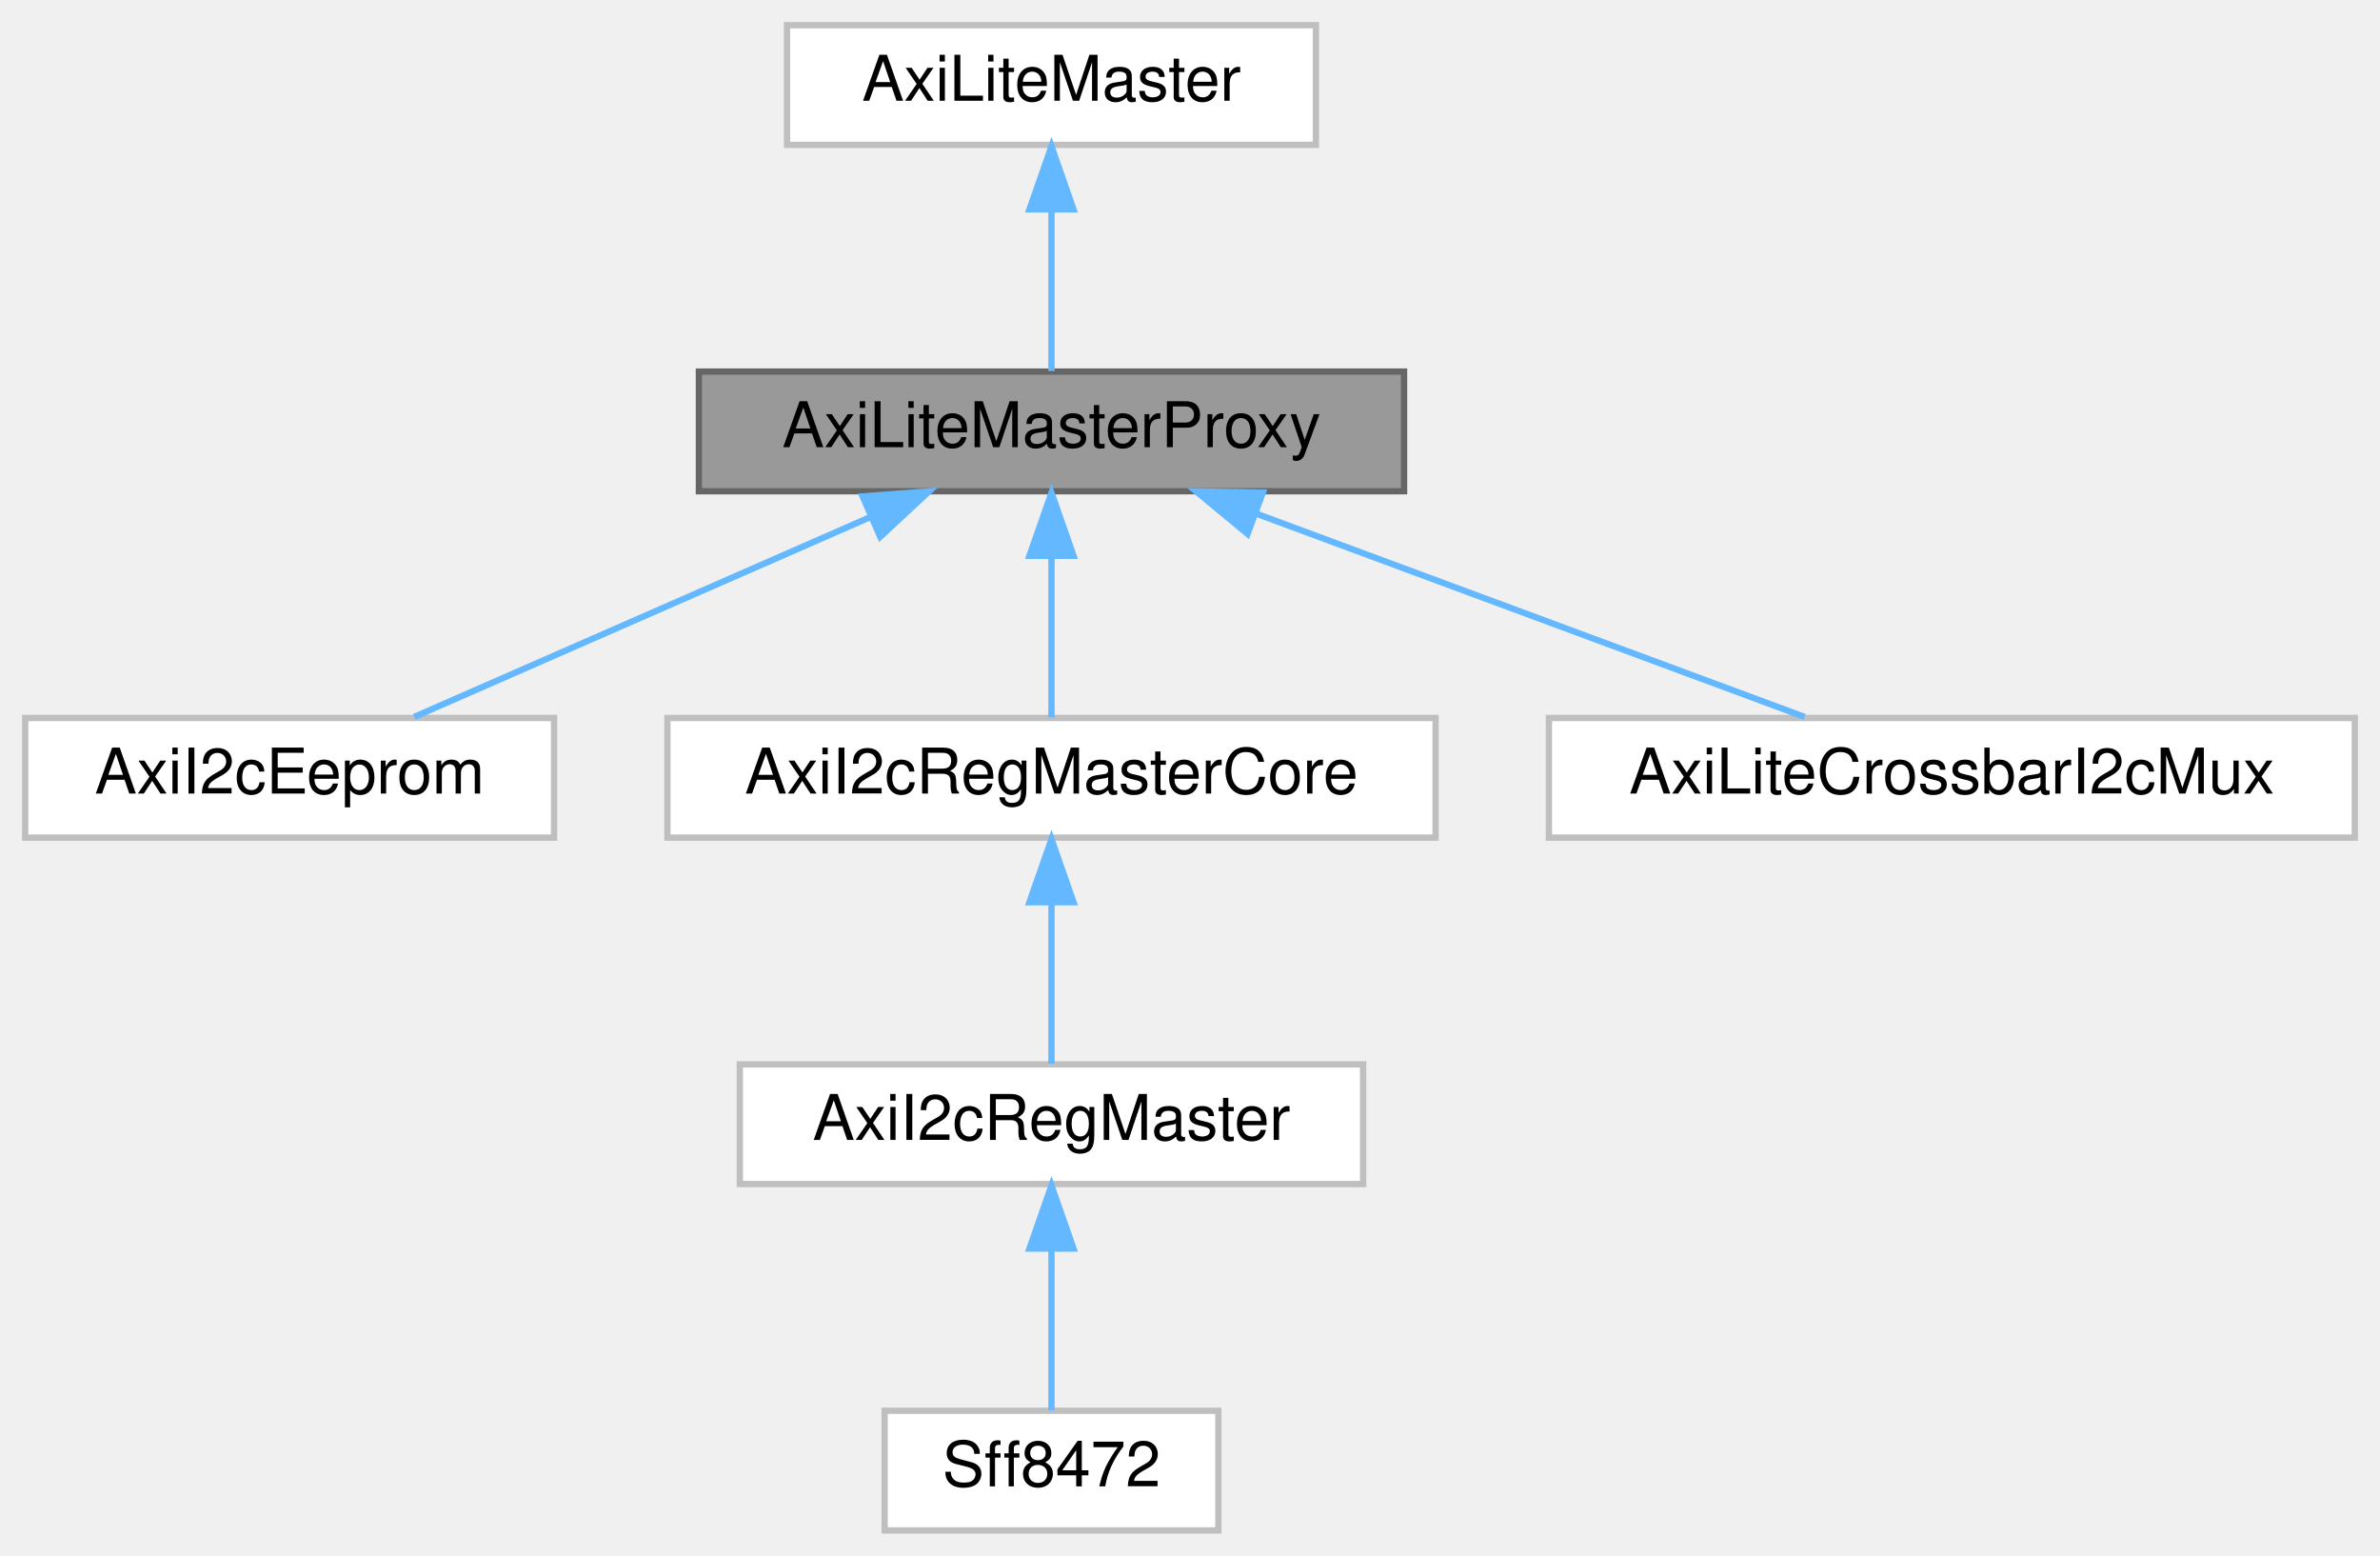
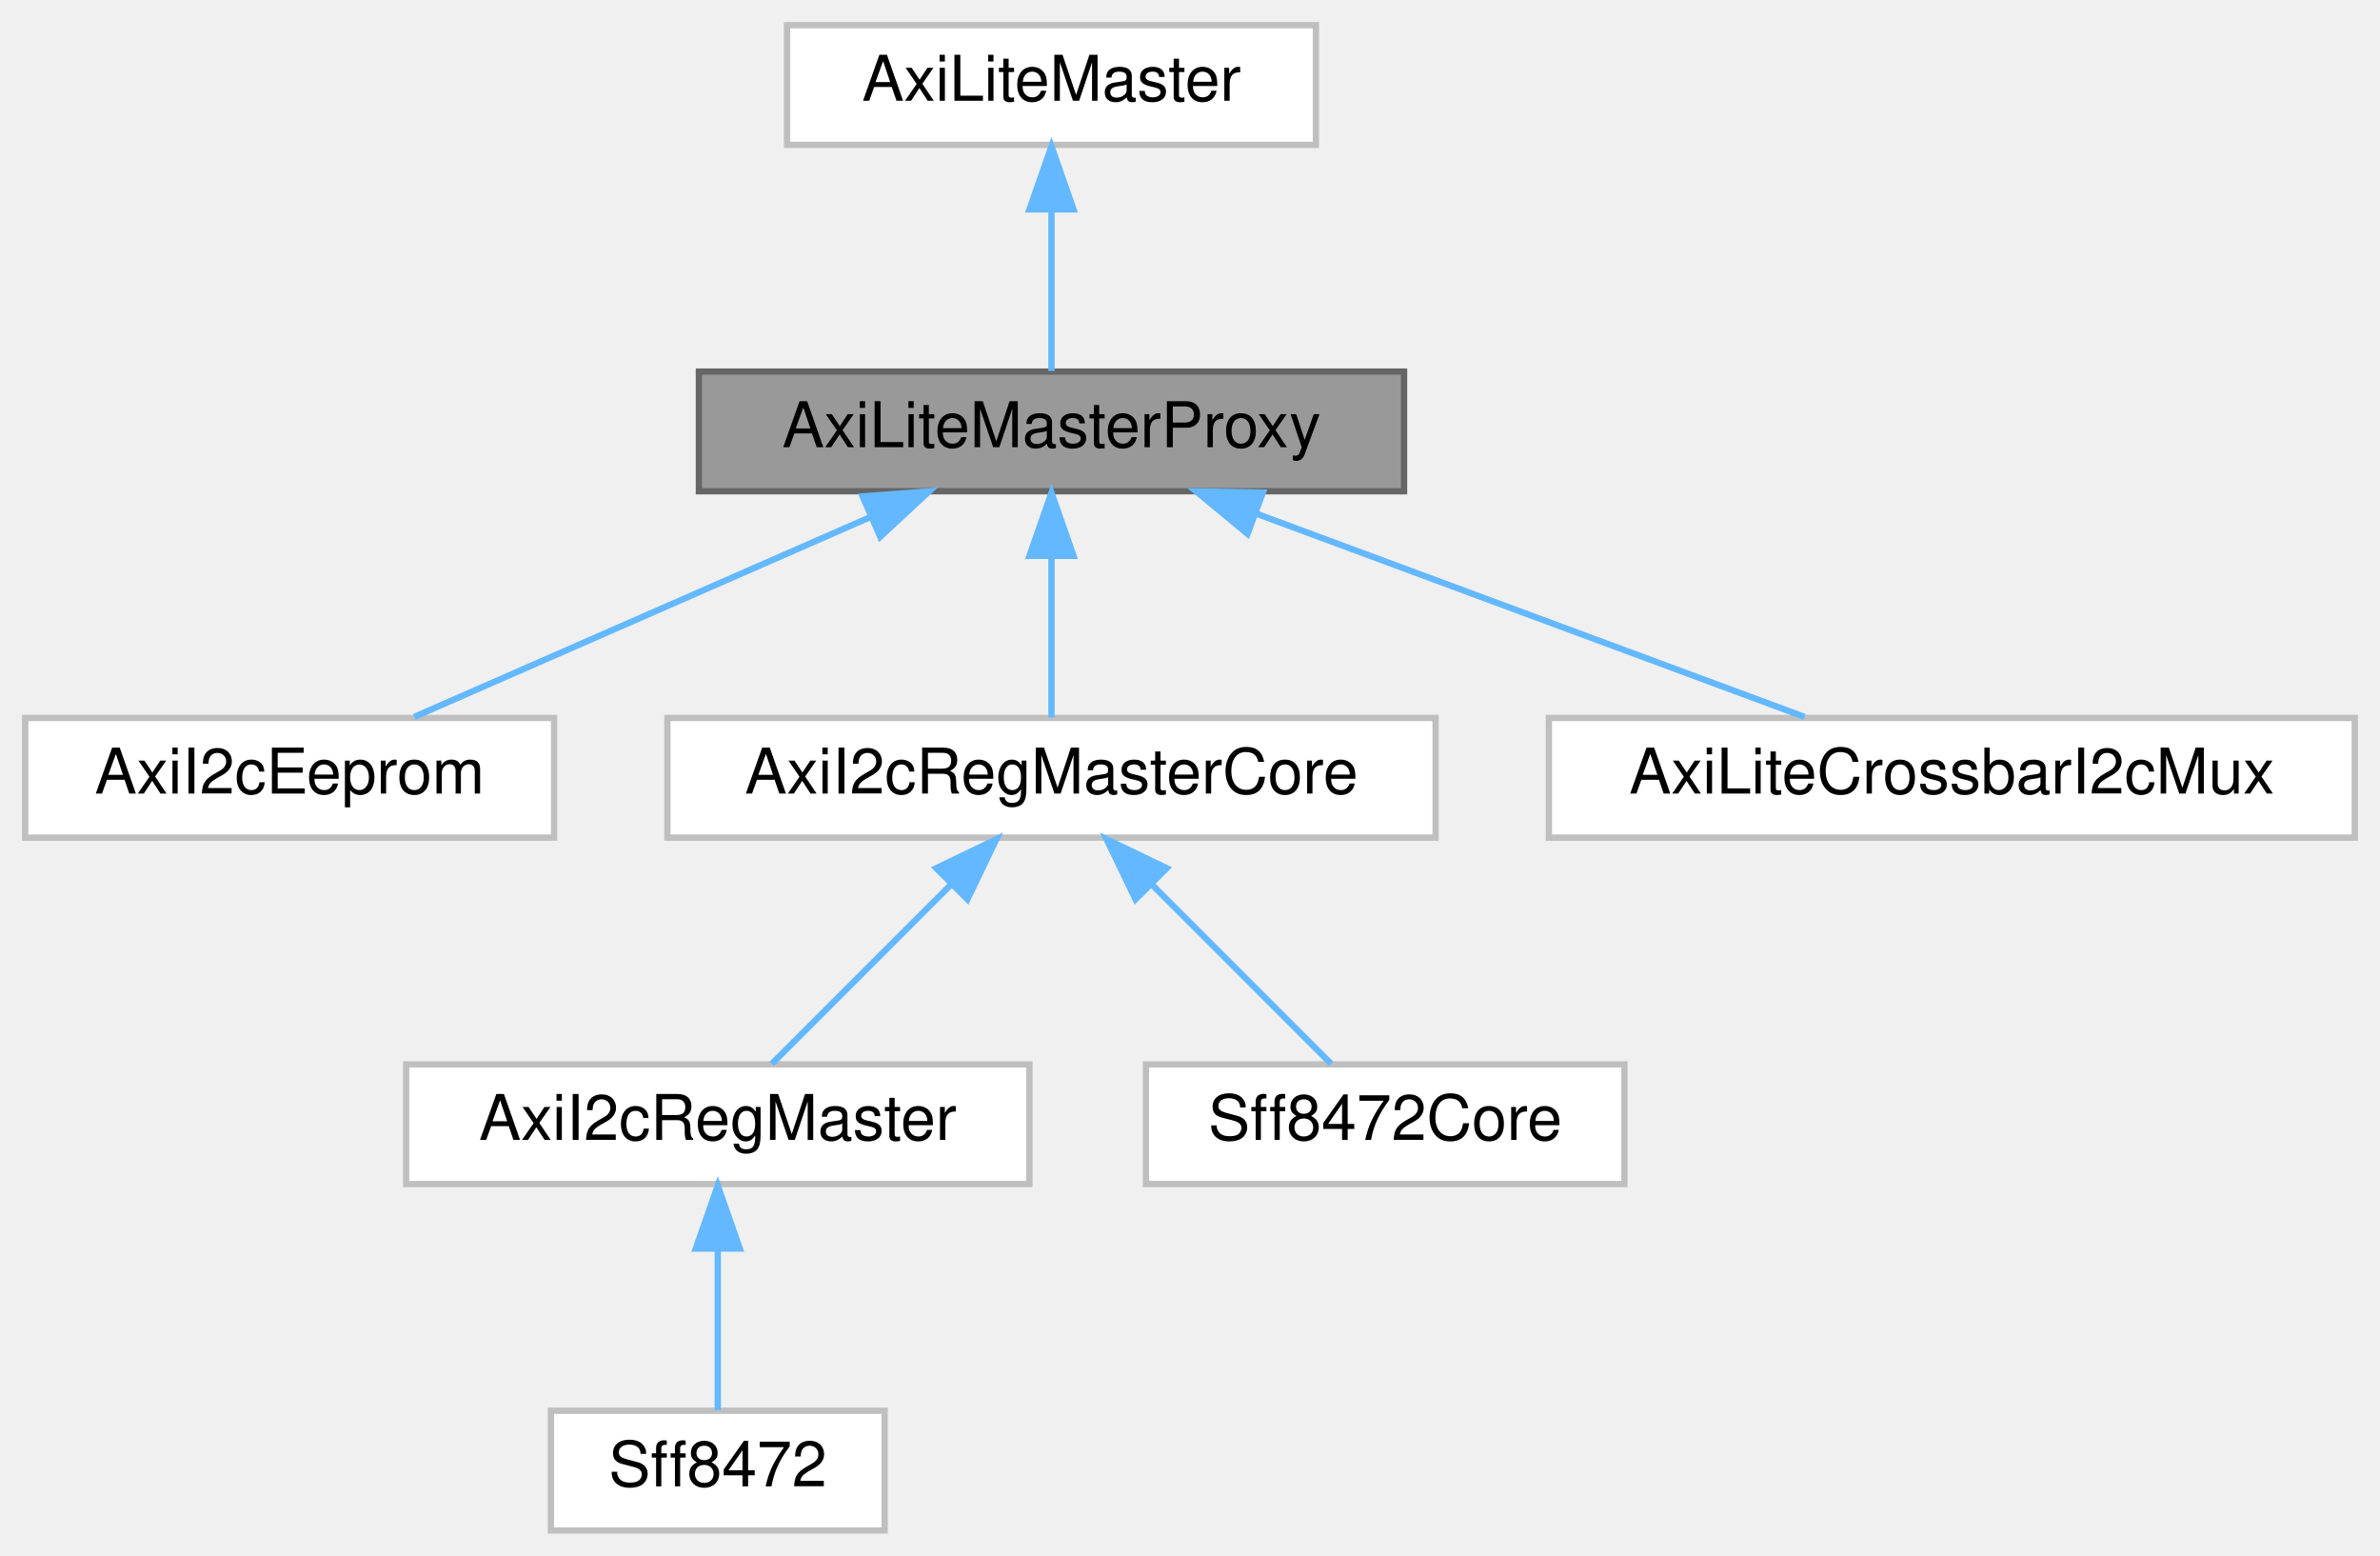
<svg xmlns="http://www.w3.org/2000/svg" xmlns:xlink="http://www.w3.org/1999/xlink" width="378pt" height="247pt" viewBox="0.00 0.00 378.00 247.00">
  <g id="graph0" class="graph" transform="scale(1 1) rotate(0) translate(4 243)">
    <g id="Node000001" class="node">
      <g id="a_Node000001">
        <a xlink:title=" ">
          <polygon fill="#999999" stroke="#666666" points="219,-184 107,-184 107,-165 219,-165 219,-184" />
          <text text-anchor="middle" x="163" y="-172" font-family="Helvetica,sans-Serif" font-size="10.00">AxiLiteMasterProxy</text>
        </a>
      </g>
    </g>
    <g id="Node000003" class="node">
      <g id="a_Node000003">
        <a xlink:href="classAxiI2cEeprom.html" target="_top" xlink:title=" ">
          <polygon fill="white" stroke="#bfbfbf" points="84,-129 0,-129 0,-110 84,-110 84,-129" />
          <text text-anchor="middle" x="42" y="-117" font-family="Helvetica,sans-Serif" font-size="10.00">AxiI2cEeprom</text>
        </a>
      </g>
    </g>
    <g id="edge2_Node000001_Node000003" class="edge">
      <g id="a_edge2_Node000001_Node000003">
        <a xlink:title=" ">
          <path fill="none" stroke="#63b8ff" d="M134.23,-160.9C111.88,-151.11 81.48,-137.79 61.79,-129.17" />
          <polygon fill="#63b8ff" stroke="#63b8ff" points="133,-164.18 143.56,-164.98 135.8,-157.77 133,-164.18" />
        </a>
      </g>
    </g>
    <g id="Node000004" class="node">
      <g id="a_Node000004">
        <a xlink:href="classAxiI2cRegMasterCore.html" target="_top" xlink:title=" ">
          <polygon fill="white" stroke="#bfbfbf" points="224,-129 102,-129 102,-110 224,-110 224,-129" />
          <text text-anchor="middle" x="163" y="-117" font-family="Helvetica,sans-Serif" font-size="10.00">AxiI2cRegMasterCore</text>
        </a>
      </g>
    </g>
    <g id="edge3_Node000001_Node000004" class="edge">
      <g id="a_edge3_Node000001_Node000004">
        <a xlink:title=" ">
          <path fill="none" stroke="#63b8ff" d="M163,-154.66C163,-145.93 163,-135.99 163,-129.09" />
          <polygon fill="#63b8ff" stroke="#63b8ff" points="159.5,-154.75 163,-164.75 166.5,-154.75 159.5,-154.75" />
        </a>
      </g>
    </g>
-     <g id="Node000007" class="node">
-       <g id="a_Node000007">
+     <g id="Node000008" class="node">
+       <g id="a_Node000008">
        <a xlink:href="classAxiLiteCrossbarI2cMux.html" target="_top" xlink:title=" ">
          <polygon fill="white" stroke="#bfbfbf" points="370,-129 242,-129 242,-110 370,-110 370,-129" />
          <text text-anchor="middle" x="306" y="-117" font-family="Helvetica,sans-Serif" font-size="10.00">AxiLiteCrossbarI2cMux</text>
        </a>
      </g>
    </g>
-     <g id="edge6_Node000001_Node000007" class="edge">
-       <g id="a_edge6_Node000001_Node000007">
+     <g id="edge7_Node000001_Node000008" class="edge">
+       <g id="a_edge7_Node000001_Node000008">
        <a xlink:title=" ">
          <path fill="none" stroke="#63b8ff" d="M195.59,-161.42C222.12,-151.59 258.93,-137.95 282.61,-129.17" />
          <polygon fill="#63b8ff" stroke="#63b8ff" points="194.14,-158.23 185.98,-164.98 196.57,-164.79 194.14,-158.23" />
        </a>
      </g>
    </g>
    <g id="Node000002" class="node">
      <g id="a_Node000002">
        <a xlink:href="classAxiLiteMaster.html" target="_top" xlink:title=" ">
          <polygon fill="white" stroke="#bfbfbf" points="205,-239 121,-239 121,-220 205,-220 205,-239" />
          <text text-anchor="middle" x="163" y="-227" font-family="Helvetica,sans-Serif" font-size="10.00">AxiLiteMaster</text>
        </a>
      </g>
    </g>
    <g id="edge1_Node000001_Node000002" class="edge">
      <g id="a_edge1_Node000001_Node000002">
        <a xlink:title=" ">
          <path fill="none" stroke="#63b8ff" d="M163,-209.66C163,-200.93 163,-190.99 163,-184.09" />
          <polygon fill="#63b8ff" stroke="#63b8ff" points="159.5,-209.75 163,-219.75 166.5,-209.75 159.5,-209.75" />
        </a>
      </g>
    </g>
    <g id="Node000005" class="node">
      <g id="a_Node000005">
        <a xlink:href="classAxiI2cRegMaster.html" target="_top" xlink:title=" ">
-           <polygon fill="white" stroke="#bfbfbf" points="212.5,-74 113.5,-74 113.5,-55 212.5,-55 212.5,-74" />
-           <text text-anchor="middle" x="163" y="-62" font-family="Helvetica,sans-Serif" font-size="10.00">AxiI2cRegMaster</text>
+           <polygon fill="white" stroke="#bfbfbf" points="159.5,-74 60.5,-74 60.5,-55 159.5,-55 159.5,-74" />
+           <text text-anchor="middle" x="110" y="-62" font-family="Helvetica,sans-Serif" font-size="10.00">AxiI2cRegMaster</text>
        </a>
      </g>
    </g>
    <g id="edge4_Node000004_Node000005" class="edge">
      <g id="a_edge4_Node000004_Node000005">
        <a xlink:title=" ">
-           <path fill="none" stroke="#63b8ff" d="M163,-99.66C163,-90.93 163,-80.99 163,-74.09" />
-           <polygon fill="#63b8ff" stroke="#63b8ff" points="159.5,-99.75 163,-109.75 166.5,-99.75 159.5,-99.75" />
+           <path fill="none" stroke="#63b8ff" d="M147.02,-102.52C137.68,-93.18 126.25,-81.75 118.59,-74.09" />
+           <polygon fill="#63b8ff" stroke="#63b8ff" points="144.7,-105.15 154.25,-109.75 149.65,-100.2 144.7,-105.15" />
+         </a>
+       </g>
+     </g>
+     <g id="Node000007" class="node">
+       <g id="a_Node000007">
+         <a xlink:href="classSff8472Core.html" target="_top" xlink:title=" ">
+           <polygon fill="white" stroke="#bfbfbf" points="254,-74 178,-74 178,-55 254,-55 254,-74" />
+           <text text-anchor="middle" x="216" y="-62" font-family="Helvetica,sans-Serif" font-size="10.00">Sff8472Core</text>
+         </a>
+       </g>
+     </g>
+     <g id="edge6_Node000004_Node000007" class="edge">
+       <g id="a_edge6_Node000004_Node000007">
+         <a xlink:title=" ">
+           <path fill="none" stroke="#63b8ff" d="M178.98,-102.52C188.32,-93.18 199.75,-81.75 207.41,-74.09" />
+           <polygon fill="#63b8ff" stroke="#63b8ff" points="176.35,-100.2 171.75,-109.75 181.3,-105.15 176.35,-100.2" />
        </a>
      </g>
    </g>
    <g id="Node000006" class="node">
      <g id="a_Node000006">
        <a xlink:href="classSff8472.html" target="_top" xlink:title=" ">
-           <polygon fill="white" stroke="#bfbfbf" points="189.5,-19 136.5,-19 136.5,0 189.5,0 189.5,-19" />
-           <text text-anchor="middle" x="163" y="-7" font-family="Helvetica,sans-Serif" font-size="10.00">Sff8472</text>
+           <polygon fill="white" stroke="#bfbfbf" points="136.5,-19 83.5,-19 83.5,0 136.5,0 136.5,-19" />
+           <text text-anchor="middle" x="110" y="-7" font-family="Helvetica,sans-Serif" font-size="10.00">Sff8472</text>
        </a>
      </g>
    </g>
    <g id="edge5_Node000005_Node000006" class="edge">
      <g id="a_edge5_Node000005_Node000006">
        <a xlink:title=" ">
-           <path fill="none" stroke="#63b8ff" d="M163,-44.66C163,-35.93 163,-25.99 163,-19.09" />
-           <polygon fill="#63b8ff" stroke="#63b8ff" points="159.5,-44.75 163,-54.75 166.5,-44.75 159.5,-44.75" />
+           <path fill="none" stroke="#63b8ff" d="M110,-44.66C110,-35.93 110,-25.99 110,-19.09" />
+           <polygon fill="#63b8ff" stroke="#63b8ff" points="106.5,-44.75 110,-54.75 113.5,-44.75 106.5,-44.75" />
        </a>
      </g>
    </g>
  </g>
</svg>
